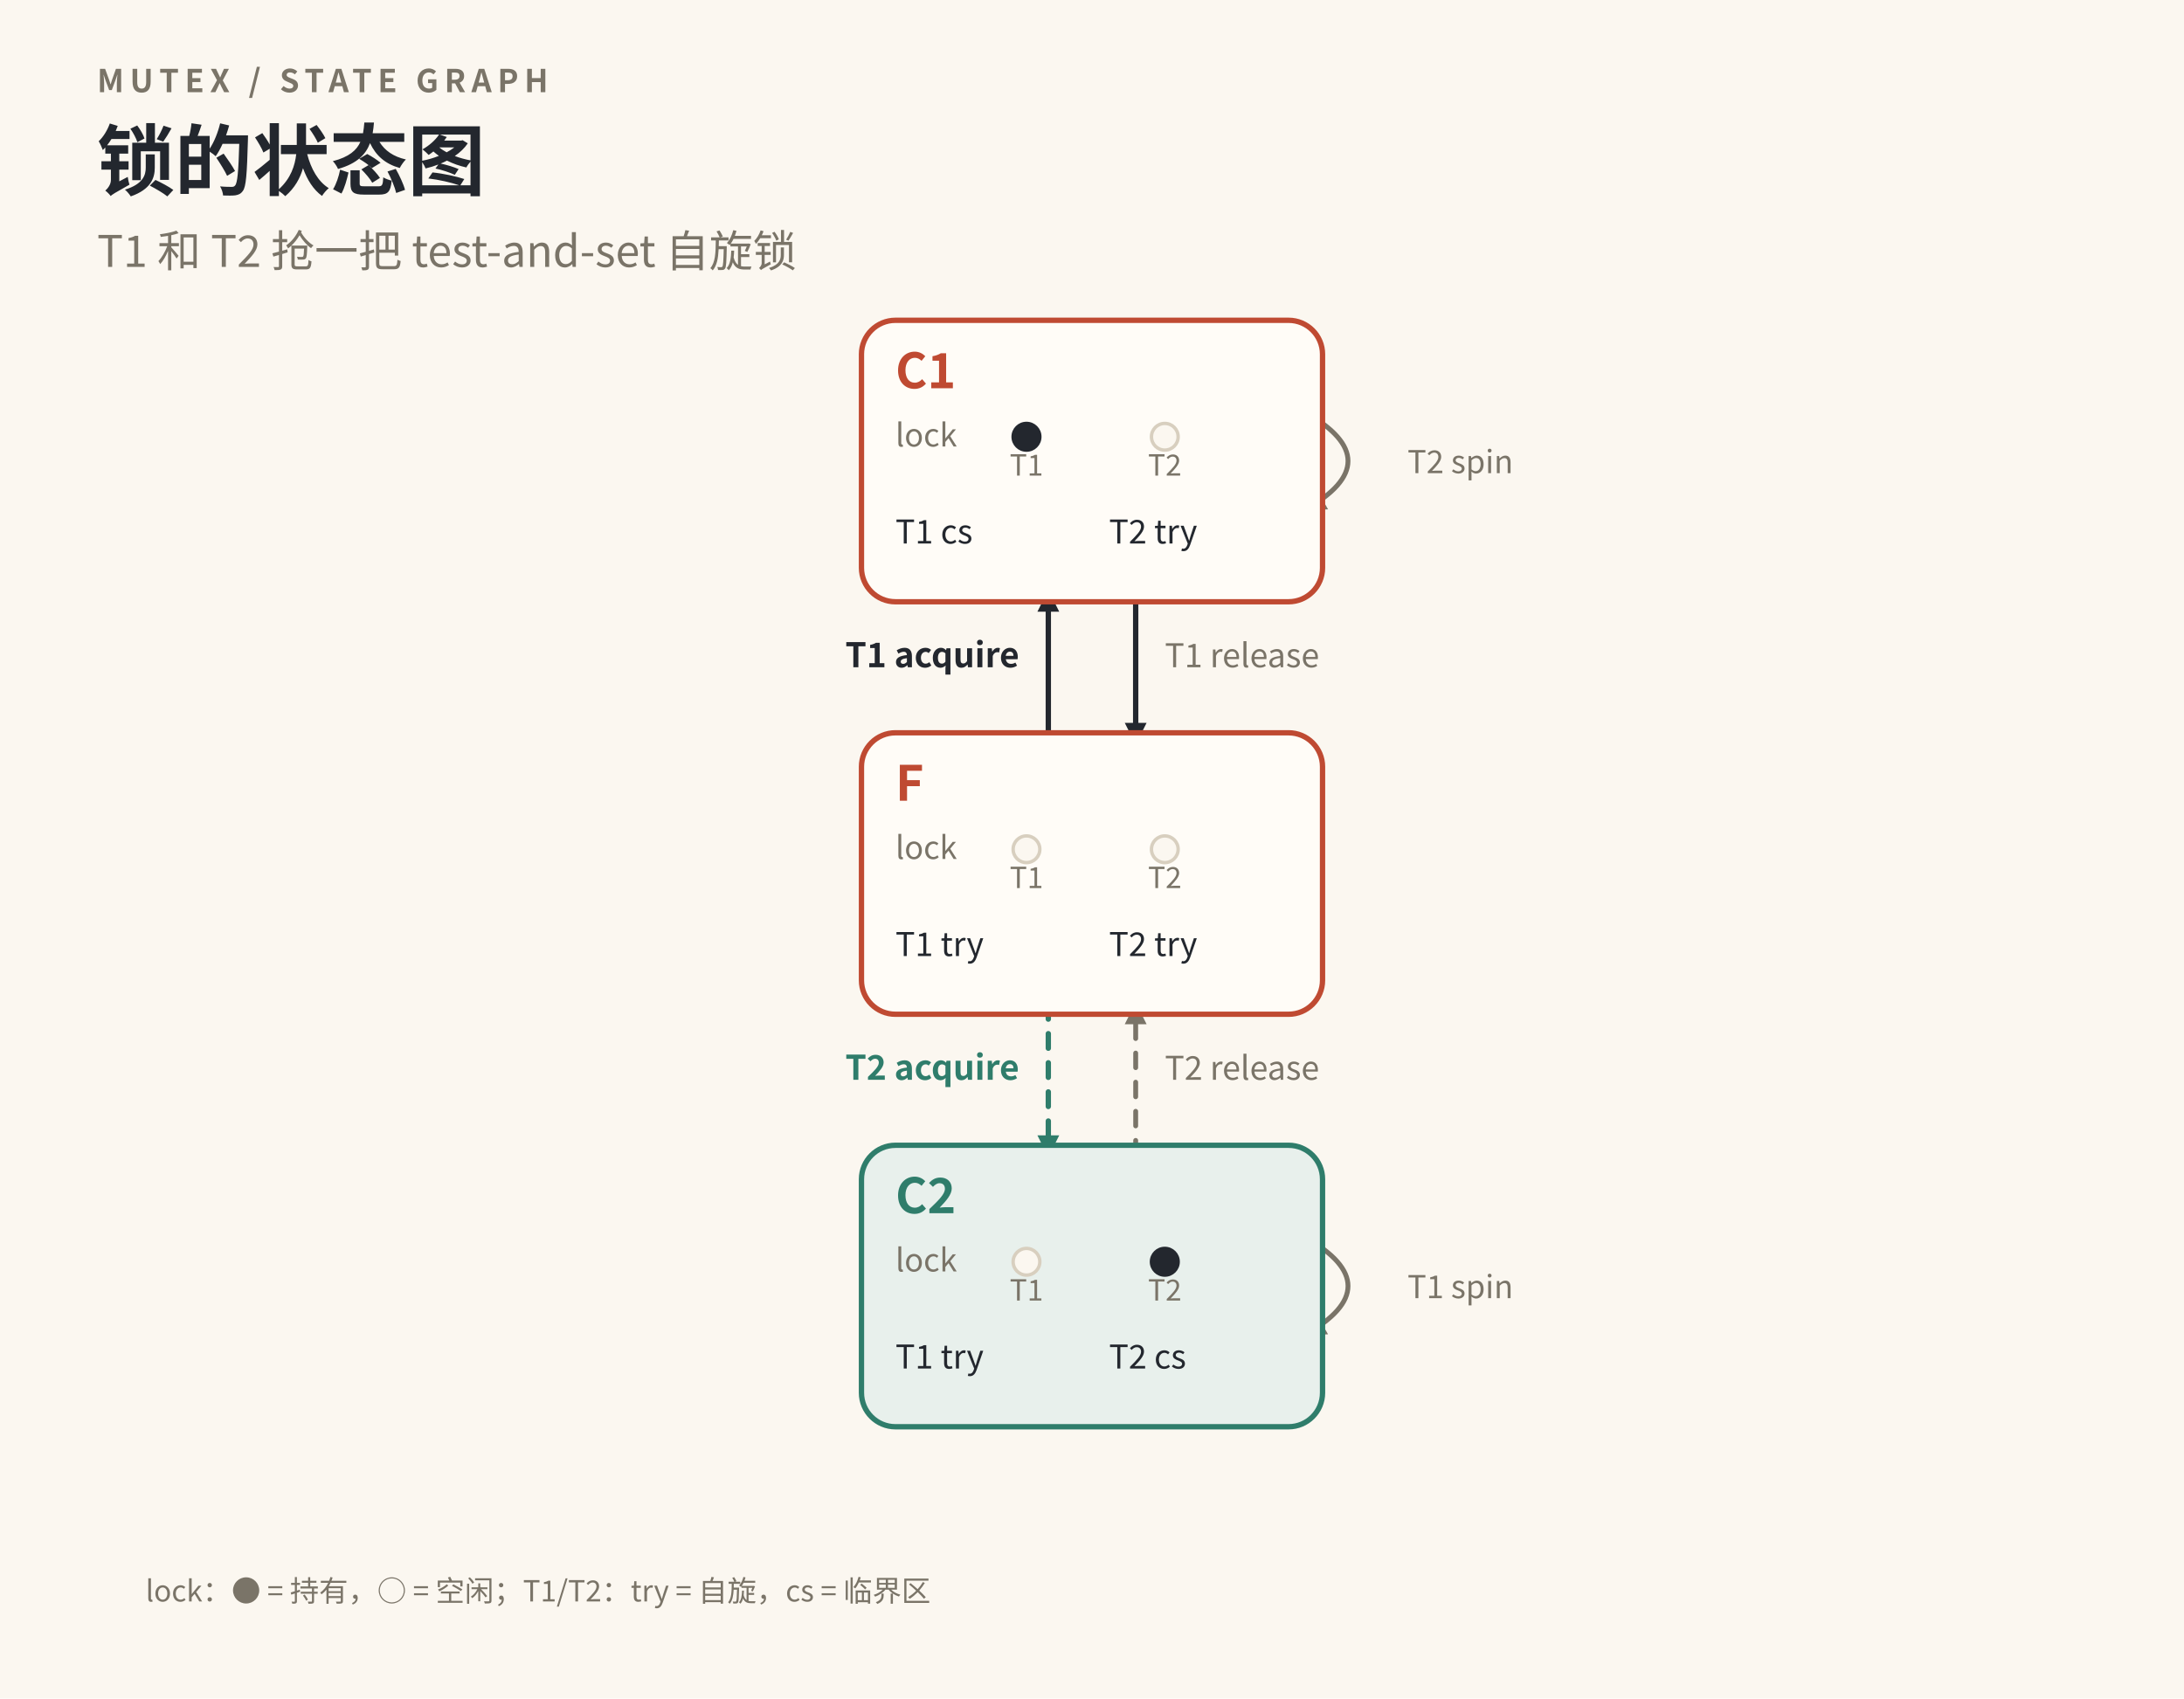
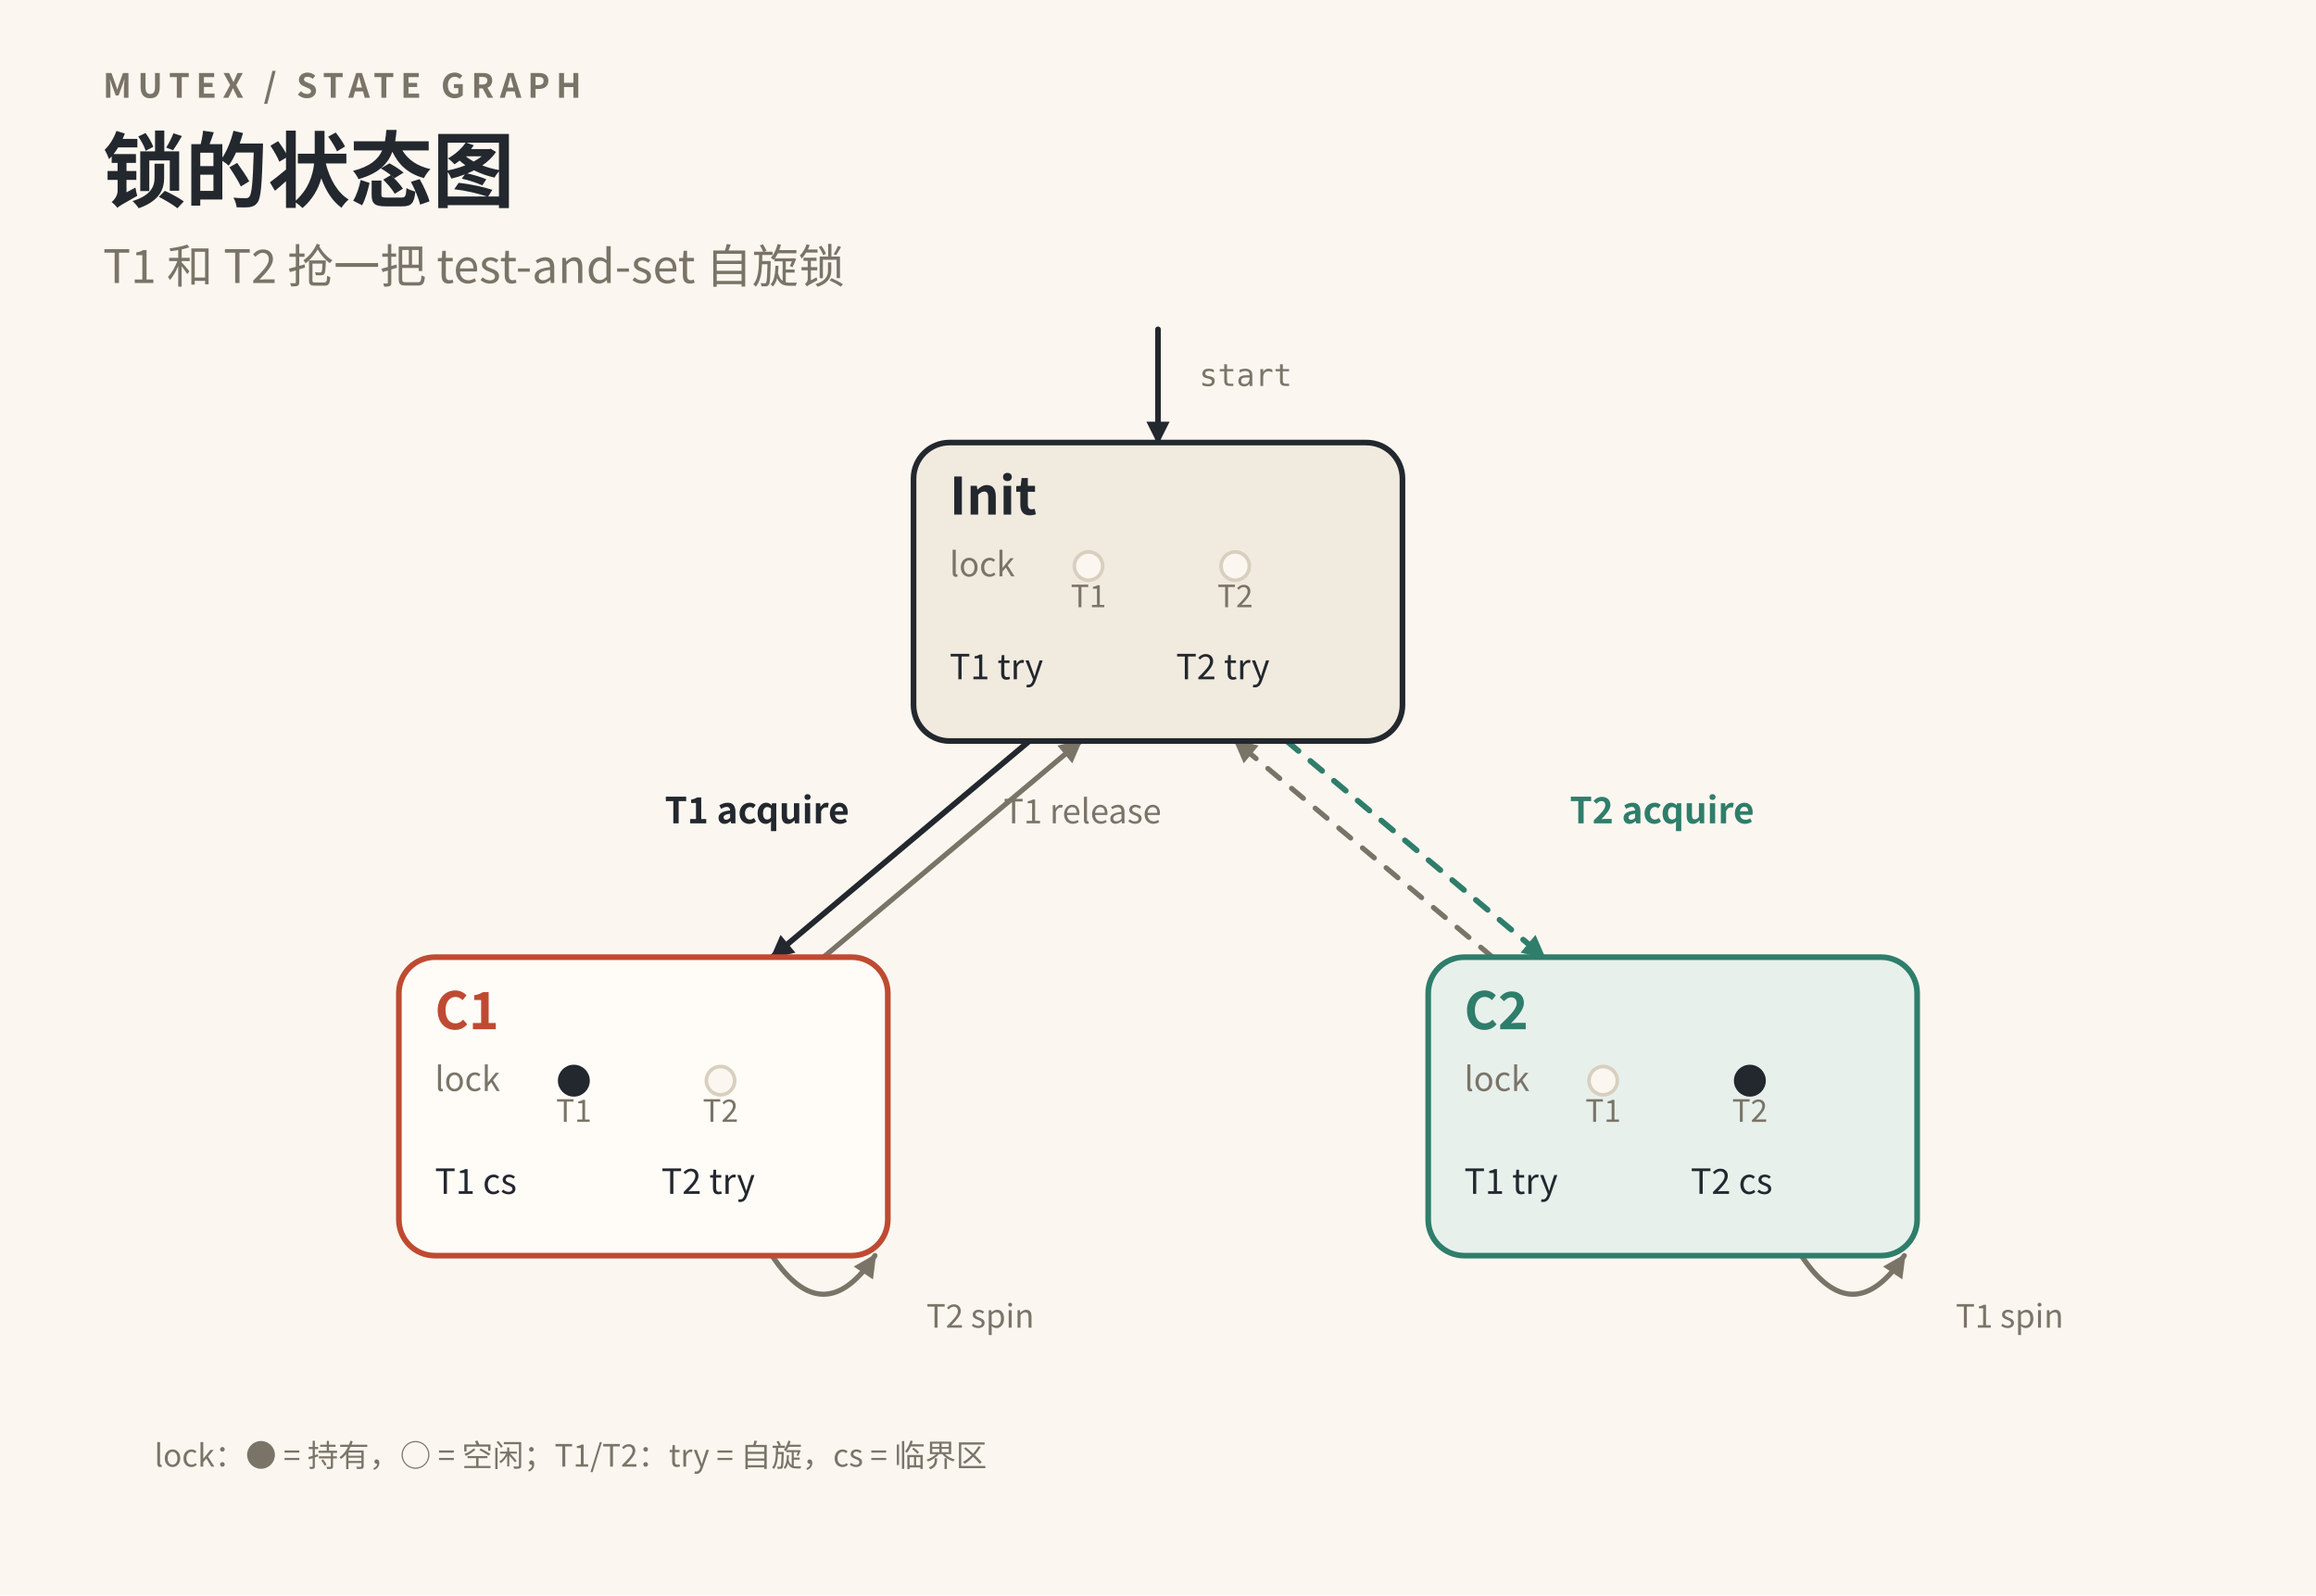
- <svg xmlns="http://www.w3.org/2000/svg" width="1800" height="1400" viewBox="0 0 900 700" text-rendering="geometricPrecision">
+ <svg xmlns="http://www.w3.org/2000/svg" width="1800" height="1240" viewBox="0 0 900 620" text-rendering="geometricPrecision">
  <defs>
    <marker id="ar-ink" viewBox="0 0 10 10" refX="9" refY="5" markerWidth="9" markerHeight="9" markerUnits="userSpaceOnUse" orient="auto">
      <path d="M 0 0 L 10 5 L 0 10 z" fill="#23272E" />
    </marker>
+     <marker id="ar-muted" viewBox="0 0 10 10" refX="9" refY="5" markerWidth="9" markerHeight="9" markerUnits="userSpaceOnUse" orient="auto">
+       <path d="M 0 0 L 10 5 L 0 10 z" fill="#7A7468" />
+     </marker>
    <marker id="ar-green" viewBox="0 0 10 10" refX="9" refY="5" markerWidth="9" markerHeight="9" markerUnits="userSpaceOnUse" orient="auto">
      <path d="M 0 0 L 10 5 L 0 10 z" fill="#2F7D6B" />
    </marker>
-     <marker id="ar-muted" viewBox="0 0 10 10" refX="9" refY="5" markerWidth="9" markerHeight="9" markerUnits="userSpaceOnUse" orient="auto">
-       <path d="M 0 0 L 10 5 L 0 10 z" fill="#7A7468" />
-     </marker>
  </defs>
-   <rect width="900" height="700" fill="#FBF7F0" />
+   <rect width="900" height="620" fill="#FBF7F0" />
  <text x="40.0" y="38.0" font-family="PingFang SC, Hiragino Sans GB, Noto Sans CJK SC, sans-serif" font-size="13" font-weight="600" fill="#7A7468" text-anchor="start" letter-spacing="2.4">MUTEX / STATE GRAPH</text>
  <text x="40.0" y="78.0" font-family="PingFang SC, Hiragino Sans GB, Noto Sans CJK SC, sans-serif" font-size="32" font-weight="700" fill="#23272E" text-anchor="start">锁的状态图</text>
  <text x="40.0" y="110.0" font-family="PingFang SC, Hiragino Sans GB, Noto Sans CJK SC, sans-serif" font-size="18" font-weight="normal" fill="#7A7468" text-anchor="start">T1 和 T2 抢一把 test-and-set 自旋锁</text>
-   <path d="M 432.0 306.0 Q 432.0 275.0 432.0 244.0" fill="none" stroke="#23272E" stroke-width="2.2" stroke-linecap="round" marker-end="url(#ar-ink)" />
-   <path d="M 468.0 244.0 Q 468.0 275.0 468.0 306.0" fill="none" stroke="#23272E" stroke-width="2.2" stroke-linecap="round" marker-end="url(#ar-ink)" />
-   <path d="M 432.0 414.0 Q 432.0 445.0 432.0 476.0" fill="none" stroke="#2F7D6B" stroke-width="2.2" stroke-linecap="round" stroke-dasharray="6 6" marker-end="url(#ar-green)" />
-   <path d="M 468.0 476.0 Q 468.0 445.0 468.0 414.0" fill="none" stroke="#7A7468" stroke-width="2.0" stroke-linecap="round" stroke-dasharray="6 6" marker-end="url(#ar-muted)" />
-   <path d="M 538.0 170.0 Q 573.0 190.0 538.0 210.0" fill="none" stroke="#7A7468" stroke-width="2" stroke-linecap="round" marker-end="url(#ar-muted)" />
-   <path d="M 538.0 510.0 Q 573.0 530.0 538.0 550.0" fill="none" stroke="#7A7468" stroke-width="2" stroke-linecap="round" marker-end="url(#ar-muted)" />
-   <text x="420.0" y="275.0" font-family="PingFang SC, Hiragino Sans GB, Noto Sans CJK SC, sans-serif" font-size="14" font-weight="600" fill="#23272E" text-anchor="end">T1 acquire</text>
-   <text x="480.0" y="275.0" font-family="PingFang SC, Hiragino Sans GB, Noto Sans CJK SC, sans-serif" font-size="13.5" font-weight="normal" fill="#7A7468" text-anchor="start">T1 release</text>
-   <text x="420.0" y="445.0" font-family="PingFang SC, Hiragino Sans GB, Noto Sans CJK SC, sans-serif" font-size="14" font-weight="600" fill="#2F7D6B" text-anchor="end">T2 acquire</text>
-   <text x="480.0" y="445.0" font-family="PingFang SC, Hiragino Sans GB, Noto Sans CJK SC, sans-serif" font-size="13.5" font-weight="normal" fill="#7A7468" text-anchor="start">T2 release</text>
-   <text x="580.0" y="195.0" font-family="PingFang SC, Hiragino Sans GB, Noto Sans CJK SC, sans-serif" font-size="13" font-weight="normal" fill="#7A7468" text-anchor="start">T2 spin</text>
-   <text x="580.0" y="535.0" font-family="PingFang SC, Hiragino Sans GB, Noto Sans CJK SC, sans-serif" font-size="13" font-weight="normal" fill="#7A7468" text-anchor="start">T1 spin</text>
-   <rect x="355.0" y="132.0" width="190.0" height="116.0" rx="14" fill="#FFFCF7" stroke="#BF4A32" stroke-width="2.2" />
-   <text x="369.0" y="160.0" font-family="PingFang SC, Hiragino Sans GB, Noto Sans CJK SC, sans-serif" font-size="20" font-weight="700" fill="#BF4A32" text-anchor="start">C1</text>
-   <text x="369.0" y="184.0" font-family="PingFang SC, Hiragino Sans GB, Noto Sans CJK SC, sans-serif" font-size="13" font-weight="normal" fill="#7A7468" text-anchor="start">lock</text>
-   <circle cx="423.0" cy="180.0" r="5.5" fill="#23272E" stroke="#23272E" stroke-width="1.4" />
-   <text x="423.0" y="196.0" font-family="PingFang SC, Hiragino Sans GB, Noto Sans CJK SC, sans-serif" font-size="12" font-weight="normal" fill="#7A7468" text-anchor="middle">T1</text>
-   <circle cx="480.0" cy="180.0" r="5.5" fill="#FBF7F0" stroke="#D8CFBF" stroke-width="1.4" />
-   <text x="480.0" y="196.0" font-family="PingFang SC, Hiragino Sans GB, Noto Sans CJK SC, sans-serif" font-size="12" font-weight="normal" fill="#7A7468" text-anchor="middle">T2</text>
-   <text x="369.0" y="224.0" font-family="PingFang SC, Hiragino Sans GB, Noto Sans CJK SC, sans-serif" font-size="13.5" font-weight="normal" fill="#23272E" text-anchor="start">T1 cs</text>
-   <text x="457.0" y="224.0" font-family="PingFang SC, Hiragino Sans GB, Noto Sans CJK SC, sans-serif" font-size="13.5" font-weight="normal" fill="#23272E" text-anchor="start">T2 try</text>
-   <rect x="355.0" y="302.0" width="190.0" height="116.0" rx="14" fill="#FFFCF7" stroke="#BF4A32" stroke-width="2.2" />
-   <text x="369.0" y="330.0" font-family="PingFang SC, Hiragino Sans GB, Noto Sans CJK SC, sans-serif" font-size="20" font-weight="700" fill="#BF4A32" text-anchor="start">F</text>
-   <text x="369.0" y="354.0" font-family="PingFang SC, Hiragino Sans GB, Noto Sans CJK SC, sans-serif" font-size="13" font-weight="normal" fill="#7A7468" text-anchor="start">lock</text>
-   <circle cx="423.0" cy="350.0" r="5.5" fill="#FBF7F0" stroke="#D8CFBF" stroke-width="1.4" />
-   <text x="423.0" y="366.0" font-family="PingFang SC, Hiragino Sans GB, Noto Sans CJK SC, sans-serif" font-size="12" font-weight="normal" fill="#7A7468" text-anchor="middle">T1</text>
-   <circle cx="480.0" cy="350.0" r="5.5" fill="#FBF7F0" stroke="#D8CFBF" stroke-width="1.4" />
-   <text x="480.0" y="366.0" font-family="PingFang SC, Hiragino Sans GB, Noto Sans CJK SC, sans-serif" font-size="12" font-weight="normal" fill="#7A7468" text-anchor="middle">T2</text>
-   <text x="369.0" y="394.0" font-family="PingFang SC, Hiragino Sans GB, Noto Sans CJK SC, sans-serif" font-size="13.5" font-weight="normal" fill="#23272E" text-anchor="start">T1 try</text>
-   <text x="457.0" y="394.0" font-family="PingFang SC, Hiragino Sans GB, Noto Sans CJK SC, sans-serif" font-size="13.5" font-weight="normal" fill="#23272E" text-anchor="start">T2 try</text>
-   <rect x="355.0" y="472.0" width="190.0" height="116.0" rx="14" fill="#E8F0EC" stroke="#2F7D6B" stroke-width="2.2" />
-   <text x="369.0" y="500.0" font-family="PingFang SC, Hiragino Sans GB, Noto Sans CJK SC, sans-serif" font-size="20" font-weight="700" fill="#2F7D6B" text-anchor="start">C2</text>
-   <text x="369.0" y="524.0" font-family="PingFang SC, Hiragino Sans GB, Noto Sans CJK SC, sans-serif" font-size="13" font-weight="normal" fill="#7A7468" text-anchor="start">lock</text>
-   <circle cx="423.0" cy="520.0" r="5.5" fill="#FBF7F0" stroke="#D8CFBF" stroke-width="1.4" />
-   <text x="423.0" y="536.0" font-family="PingFang SC, Hiragino Sans GB, Noto Sans CJK SC, sans-serif" font-size="12" font-weight="normal" fill="#7A7468" text-anchor="middle">T1</text>
-   <circle cx="480.0" cy="520.0" r="5.5" fill="#23272E" stroke="#23272E" stroke-width="1.4" />
-   <text x="480.0" y="536.0" font-family="PingFang SC, Hiragino Sans GB, Noto Sans CJK SC, sans-serif" font-size="12" font-weight="normal" fill="#7A7468" text-anchor="middle">T2</text>
-   <text x="369.0" y="564.0" font-family="PingFang SC, Hiragino Sans GB, Noto Sans CJK SC, sans-serif" font-size="13.5" font-weight="normal" fill="#23272E" text-anchor="start">T1 try</text>
-   <text x="457.0" y="564.0" font-family="PingFang SC, Hiragino Sans GB, Noto Sans CJK SC, sans-serif" font-size="13.5" font-weight="normal" fill="#23272E" text-anchor="start">T2 cs</text>
-   <text x="60.0" y="660.0" font-family="PingFang SC, Hiragino Sans GB, Noto Sans CJK SC, sans-serif" font-size="12" font-weight="normal" fill="#7A7468" text-anchor="start">lock：● = 持有，○ = 空闲；T1/T2：try = 自旋，cs = 临界区</text>
+   <path d="M 450.0 128.0 Q 450.0 150.0 450.0 172.0" fill="none" stroke="#23272E" stroke-width="2.2" stroke-linecap="round" marker-end="url(#ar-ink)" />
+   <text x="466.0" y="150.0" font-family="SFMono-Regular, Menlo, Consolas, monospace" font-size="12" font-weight="normal" fill="#7A7468" text-anchor="start">start</text>
+   <path d="M 400.0 288.0 Q 350.0 330.0 300.0 372.0" fill="none" stroke="#23272E" stroke-width="2.2" stroke-linecap="round" marker-end="url(#ar-ink)" />
+   <path d="M 320.0 372.0 Q 370.0 330.0 420.0 288.0" fill="none" stroke="#7A7468" stroke-width="2.0" stroke-linecap="round" marker-end="url(#ar-muted)" />
+   <path d="M 500.0 288.0 Q 550.0 330.0 600.0 372.0" fill="none" stroke="#2F7D6B" stroke-width="2.2" stroke-linecap="round" stroke-dasharray="6 6" marker-end="url(#ar-green)" />
+   <path d="M 580.0 372.0 Q 530.0 330.0 480.0 288.0" fill="none" stroke="#7A7468" stroke-width="2.0" stroke-linecap="round" stroke-dasharray="6 6" marker-end="url(#ar-muted)" />
+   <path d="M 300.0 488.0 Q 320.0 518.0 340.0 488.0" fill="none" stroke="#7A7468" stroke-width="2" stroke-linecap="round" marker-end="url(#ar-muted)" />
+   <path d="M 700.0 488.0 Q 720.0 518.0 740.0 488.0" fill="none" stroke="#7A7468" stroke-width="2" stroke-linecap="round" marker-end="url(#ar-muted)" />
+   <text x="330.0" y="320.0" font-family="PingFang SC, Hiragino Sans GB, Noto Sans CJK SC, sans-serif" font-size="14" font-weight="600" fill="#23272E" text-anchor="end">T1 acquire</text>
+   <text x="390.0" y="320.0" font-family="PingFang SC, Hiragino Sans GB, Noto Sans CJK SC, sans-serif" font-size="13" font-weight="normal" fill="#7A7468" text-anchor="start">T1 release</text>
+   <text x="610.0" y="320.0" font-family="PingFang SC, Hiragino Sans GB, Noto Sans CJK SC, sans-serif" font-size="14" font-weight="600" fill="#2F7D6B" text-anchor="start">T2 acquire</text>
+   <text x="360.0" y="516.0" font-family="PingFang SC, Hiragino Sans GB, Noto Sans CJK SC, sans-serif" font-size="12.5" font-weight="normal" fill="#7A7468" text-anchor="start">T2 spin</text>
+   <text x="760.0" y="516.0" font-family="PingFang SC, Hiragino Sans GB, Noto Sans CJK SC, sans-serif" font-size="12.5" font-weight="normal" fill="#7A7468" text-anchor="start">T1 spin</text>
+   <rect x="155.0" y="372.0" width="190.0" height="116.0" rx="14" fill="#FFFCF7" stroke="#BF4A32" stroke-width="2.2" />
+   <text x="169.0" y="400.0" font-family="PingFang SC, Hiragino Sans GB, Noto Sans CJK SC, sans-serif" font-size="20" font-weight="700" fill="#BF4A32" text-anchor="start">C1</text>
+   <text x="169.0" y="424.0" font-family="PingFang SC, Hiragino Sans GB, Noto Sans CJK SC, sans-serif" font-size="13" font-weight="normal" fill="#7A7468" text-anchor="start">lock</text>
+   <circle cx="223.0" cy="420.0" r="5.5" fill="#23272E" stroke="#23272E" stroke-width="1.4" />
+   <text x="223.0" y="436.0" font-family="PingFang SC, Hiragino Sans GB, Noto Sans CJK SC, sans-serif" font-size="12" font-weight="normal" fill="#7A7468" text-anchor="middle">T1</text>
+   <circle cx="280.0" cy="420.0" r="5.5" fill="#FBF7F0" stroke="#D8CFBF" stroke-width="1.4" />
+   <text x="280.0" y="436.0" font-family="PingFang SC, Hiragino Sans GB, Noto Sans CJK SC, sans-serif" font-size="12" font-weight="normal" fill="#7A7468" text-anchor="middle">T2</text>
+   <text x="169.0" y="464.0" font-family="PingFang SC, Hiragino Sans GB, Noto Sans CJK SC, sans-serif" font-size="13.5" font-weight="normal" fill="#23272E" text-anchor="start">T1 cs</text>
+   <text x="257.0" y="464.0" font-family="PingFang SC, Hiragino Sans GB, Noto Sans CJK SC, sans-serif" font-size="13.5" font-weight="normal" fill="#23272E" text-anchor="start">T2 try</text>
+   <rect x="355.0" y="172.0" width="190.0" height="116.0" rx="14" fill="#F1EADF" stroke="#23272E" stroke-width="2.2" />
+   <text x="369.0" y="200.0" font-family="PingFang SC, Hiragino Sans GB, Noto Sans CJK SC, sans-serif" font-size="20" font-weight="700" fill="#23272E" text-anchor="start">Init</text>
+   <text x="369.0" y="224.0" font-family="PingFang SC, Hiragino Sans GB, Noto Sans CJK SC, sans-serif" font-size="13" font-weight="normal" fill="#7A7468" text-anchor="start">lock</text>
+   <circle cx="423.0" cy="220.0" r="5.5" fill="#FBF7F0" stroke="#D8CFBF" stroke-width="1.4" />
+   <text x="423.0" y="236.0" font-family="PingFang SC, Hiragino Sans GB, Noto Sans CJK SC, sans-serif" font-size="12" font-weight="normal" fill="#7A7468" text-anchor="middle">T1</text>
+   <circle cx="480.0" cy="220.0" r="5.5" fill="#FBF7F0" stroke="#D8CFBF" stroke-width="1.4" />
+   <text x="480.0" y="236.0" font-family="PingFang SC, Hiragino Sans GB, Noto Sans CJK SC, sans-serif" font-size="12" font-weight="normal" fill="#7A7468" text-anchor="middle">T2</text>
+   <text x="369.0" y="264.0" font-family="PingFang SC, Hiragino Sans GB, Noto Sans CJK SC, sans-serif" font-size="13.5" font-weight="normal" fill="#23272E" text-anchor="start">T1 try</text>
+   <text x="457.0" y="264.0" font-family="PingFang SC, Hiragino Sans GB, Noto Sans CJK SC, sans-serif" font-size="13.5" font-weight="normal" fill="#23272E" text-anchor="start">T2 try</text>
+   <rect x="555.0" y="372.0" width="190.0" height="116.0" rx="14" fill="#E8F0EC" stroke="#2F7D6B" stroke-width="2.2" />
+   <text x="569.0" y="400.0" font-family="PingFang SC, Hiragino Sans GB, Noto Sans CJK SC, sans-serif" font-size="20" font-weight="700" fill="#2F7D6B" text-anchor="start">C2</text>
+   <text x="569.0" y="424.0" font-family="PingFang SC, Hiragino Sans GB, Noto Sans CJK SC, sans-serif" font-size="13" font-weight="normal" fill="#7A7468" text-anchor="start">lock</text>
+   <circle cx="623.0" cy="420.0" r="5.5" fill="#FBF7F0" stroke="#D8CFBF" stroke-width="1.4" />
+   <text x="623.0" y="436.0" font-family="PingFang SC, Hiragino Sans GB, Noto Sans CJK SC, sans-serif" font-size="12" font-weight="normal" fill="#7A7468" text-anchor="middle">T1</text>
+   <circle cx="680.0" cy="420.0" r="5.5" fill="#23272E" stroke="#23272E" stroke-width="1.4" />
+   <text x="680.0" y="436.0" font-family="PingFang SC, Hiragino Sans GB, Noto Sans CJK SC, sans-serif" font-size="12" font-weight="normal" fill="#7A7468" text-anchor="middle">T2</text>
+   <text x="569.0" y="464.0" font-family="PingFang SC, Hiragino Sans GB, Noto Sans CJK SC, sans-serif" font-size="13.5" font-weight="normal" fill="#23272E" text-anchor="start">T1 try</text>
+   <text x="657.0" y="464.0" font-family="PingFang SC, Hiragino Sans GB, Noto Sans CJK SC, sans-serif" font-size="13.5" font-weight="normal" fill="#23272E" text-anchor="start">T2 cs</text>
+   <text x="60.0" y="570.0" font-family="PingFang SC, Hiragino Sans GB, Noto Sans CJK SC, sans-serif" font-size="12" font-weight="normal" fill="#7A7468" text-anchor="start">lock：● = 持有，○ = 空闲；T1/T2：try = 自旋，cs = 临界区</text>
</svg>
